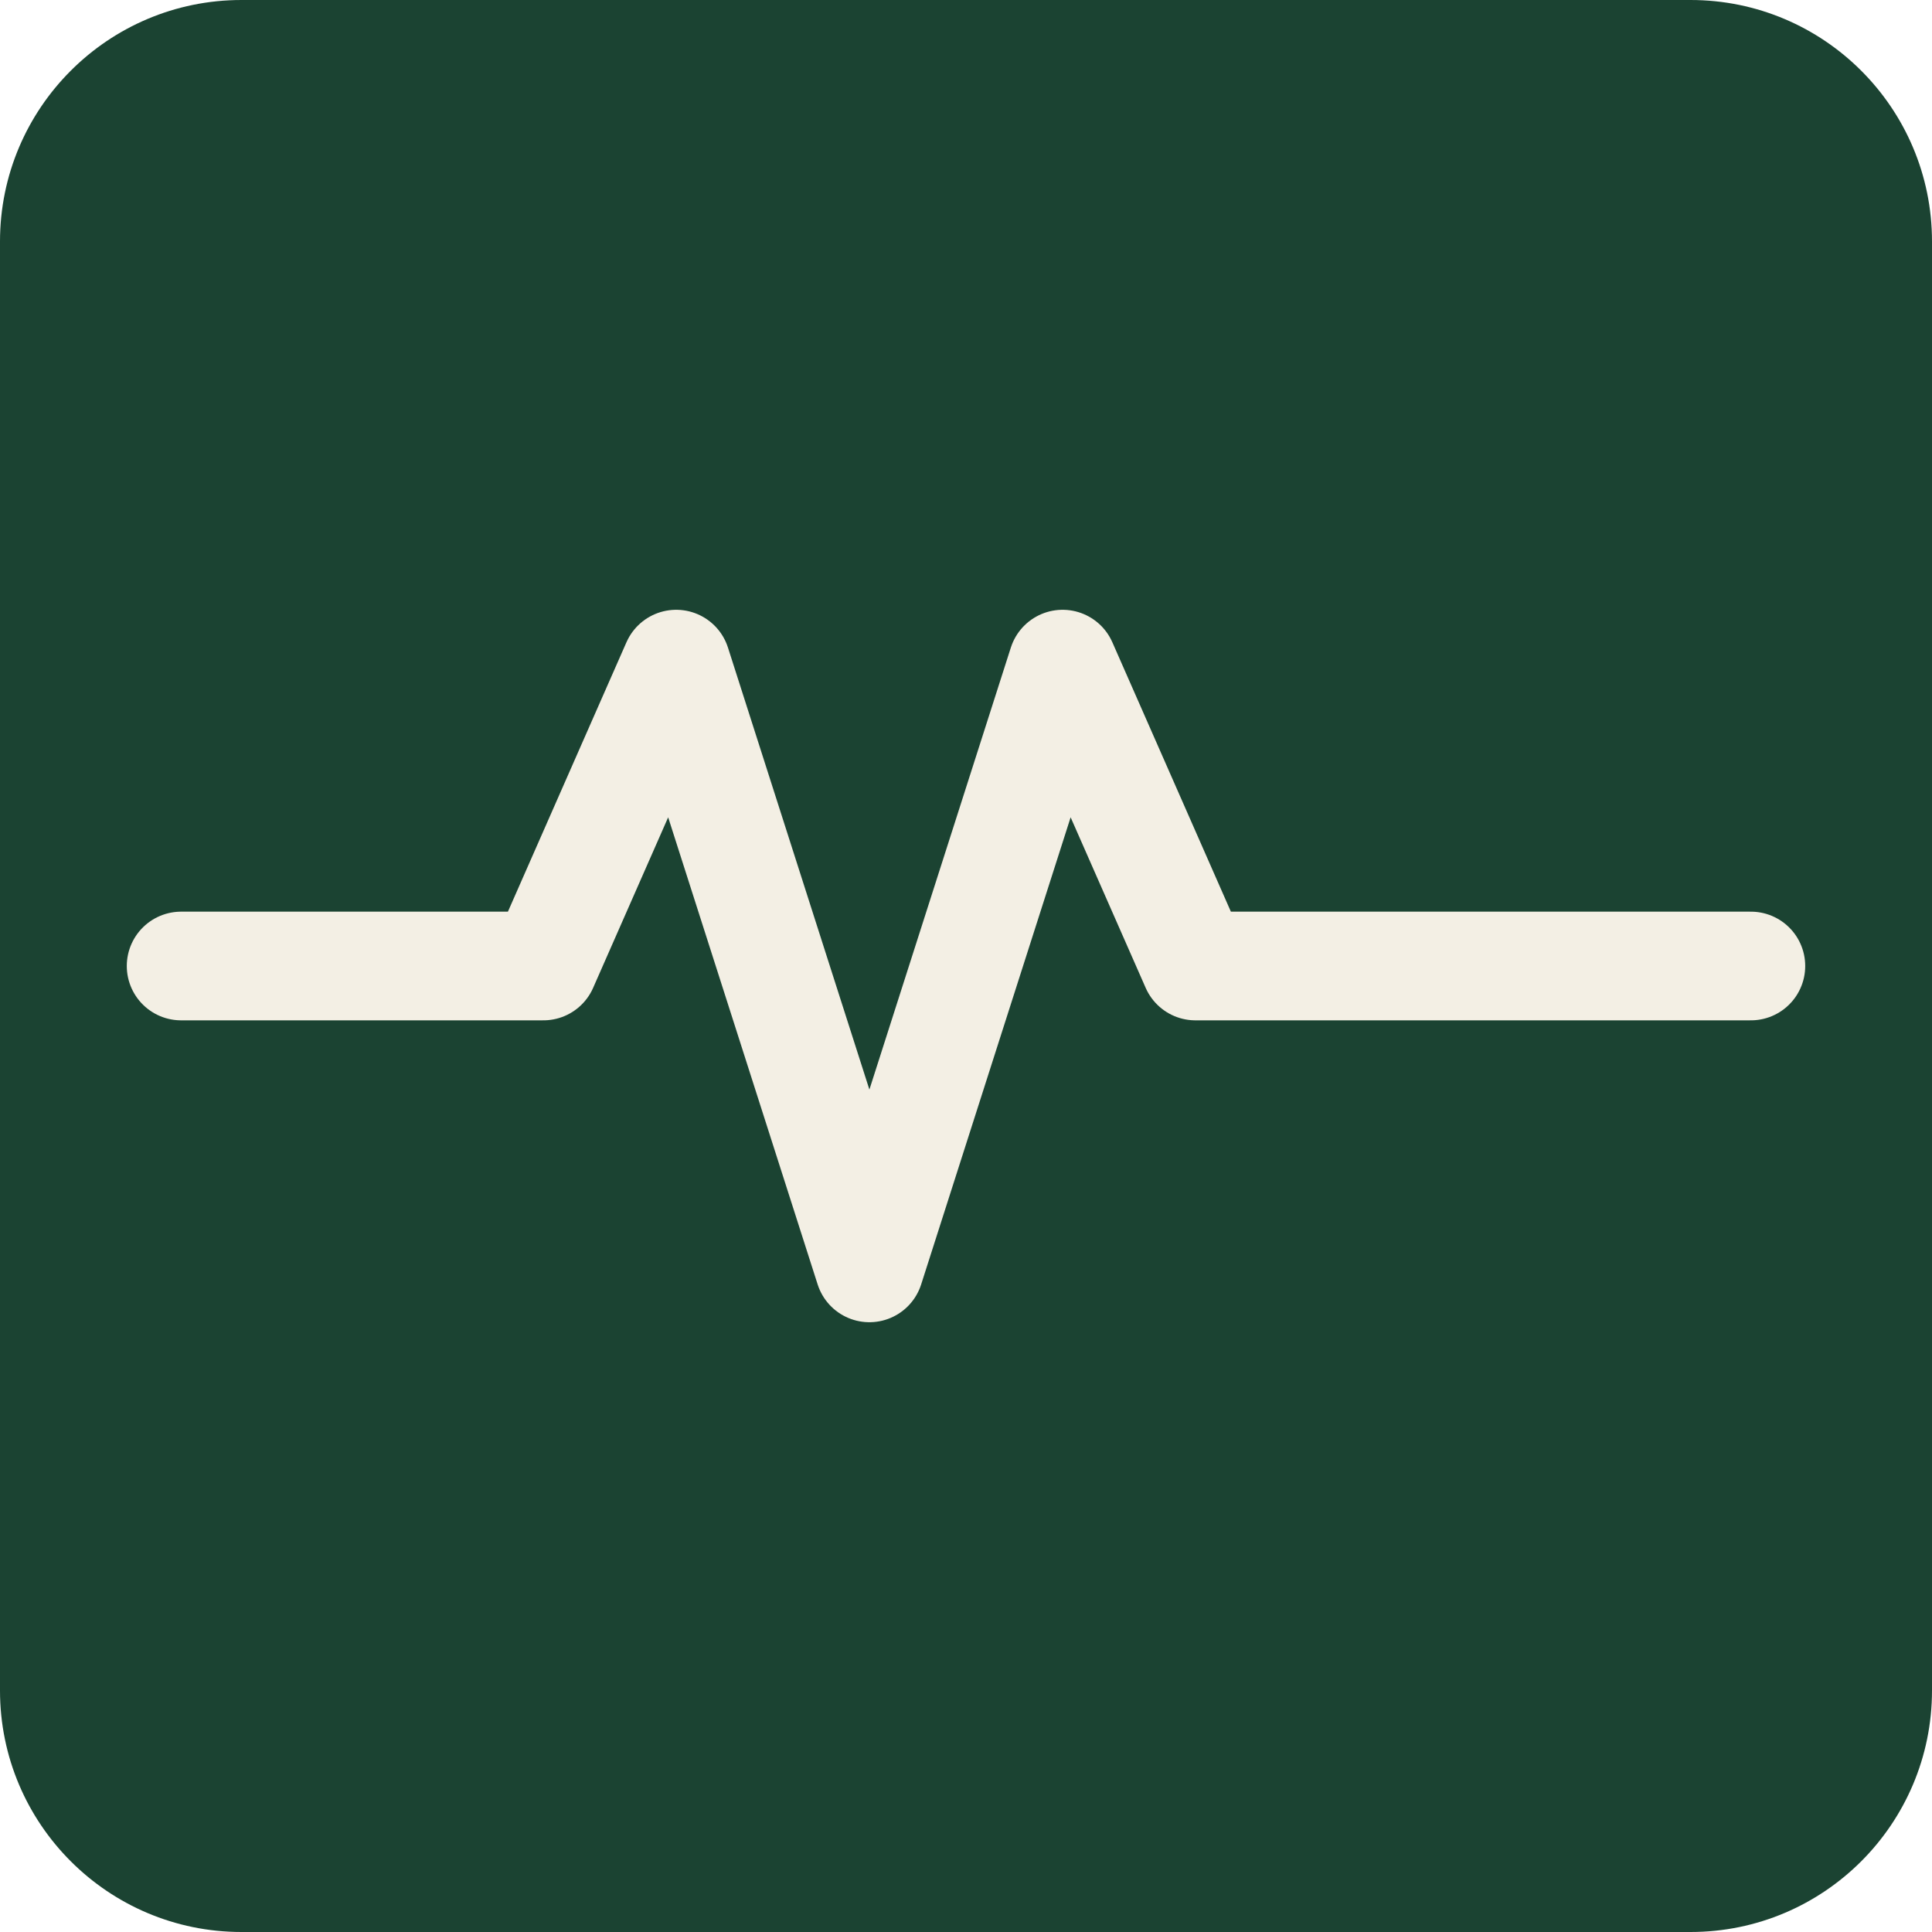
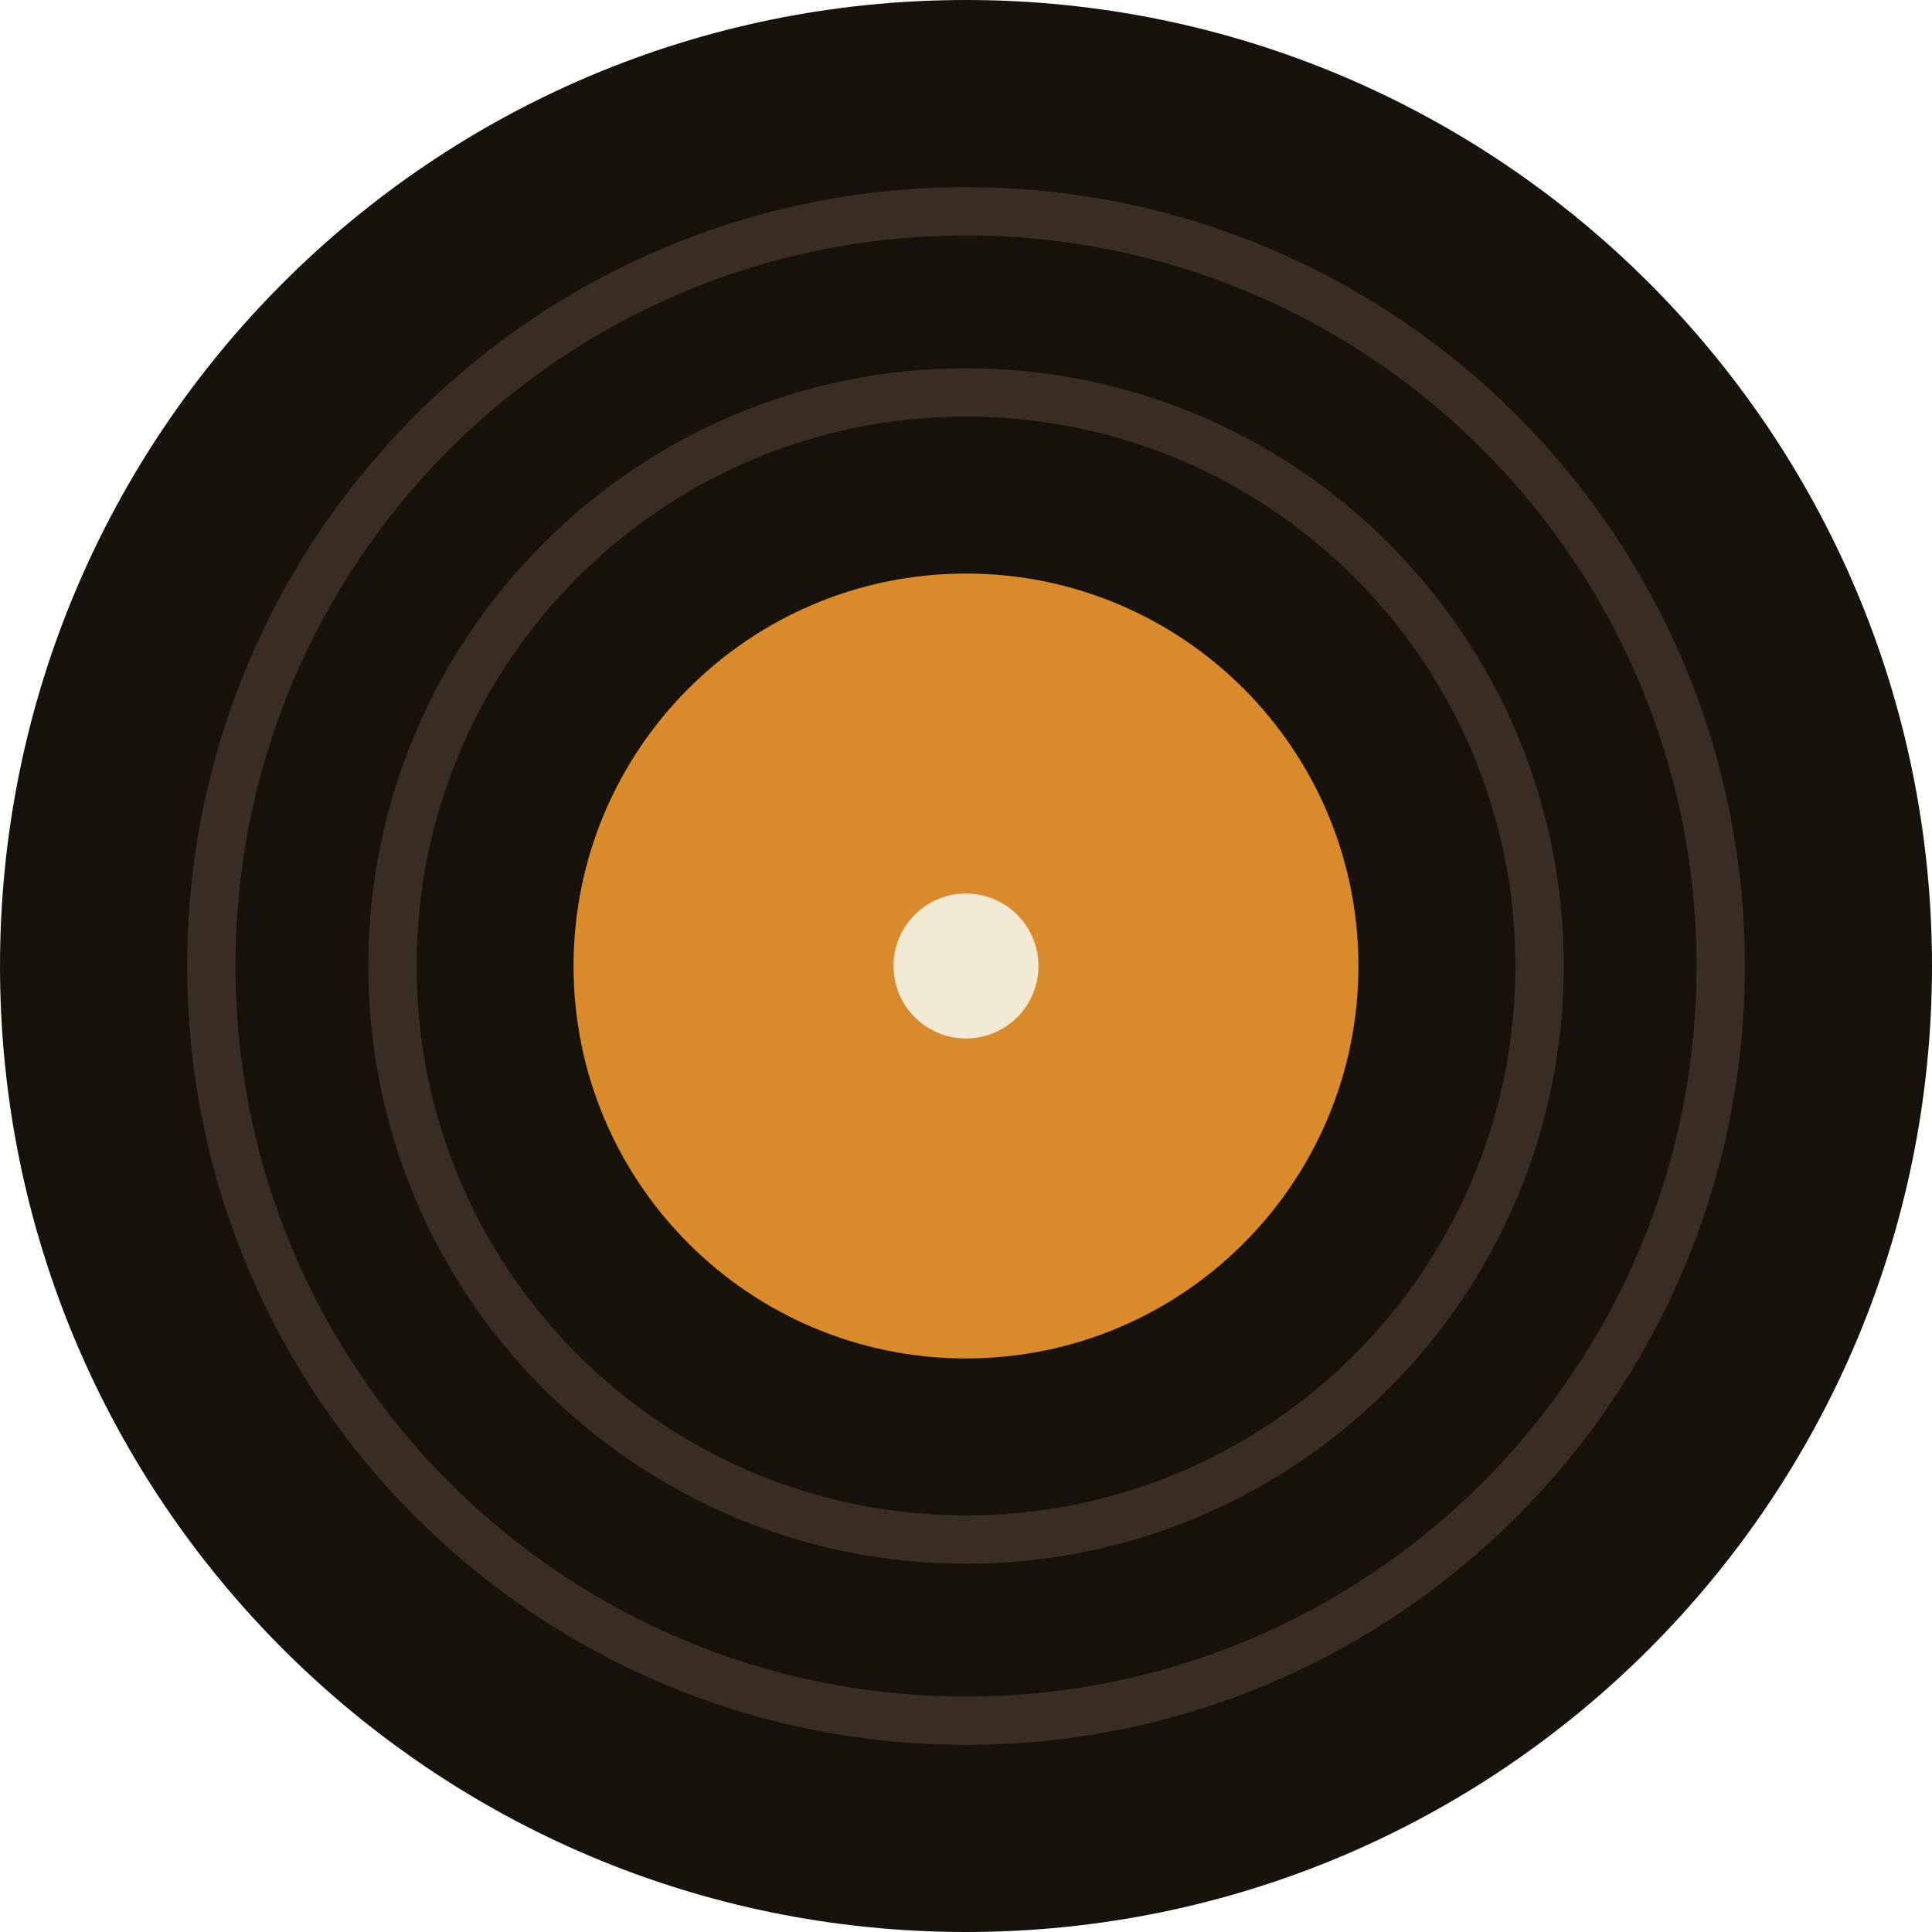
<svg xmlns="http://www.w3.org/2000/svg" viewBox="0 0 32 32">
-   <rect width="32" height="32" rx="4" fill="#1b4332" />
-   <path d="M3 16h6l2.2-5 3.2 10 3.2-10 2.2 5H29" fill="none" stroke="#f3efe4" stroke-width="1.8" stroke-linejoin="round" stroke-linecap="round" />
+   <circle cx="16" cy="16" r="16" fill="#18120d" />
+   <circle cx="16" cy="16" r="12.5" fill="none" stroke="#3a2e24" stroke-width=".8" />
+   <circle cx="16" cy="16" r="9.5" fill="none" stroke="#3a2e24" stroke-width=".8" />
+   <circle cx="16" cy="16" r="6.5" fill="#d98b2b" />
+   <circle cx="16" cy="16" r="1.2" fill="#f3ead6" />
</svg>
